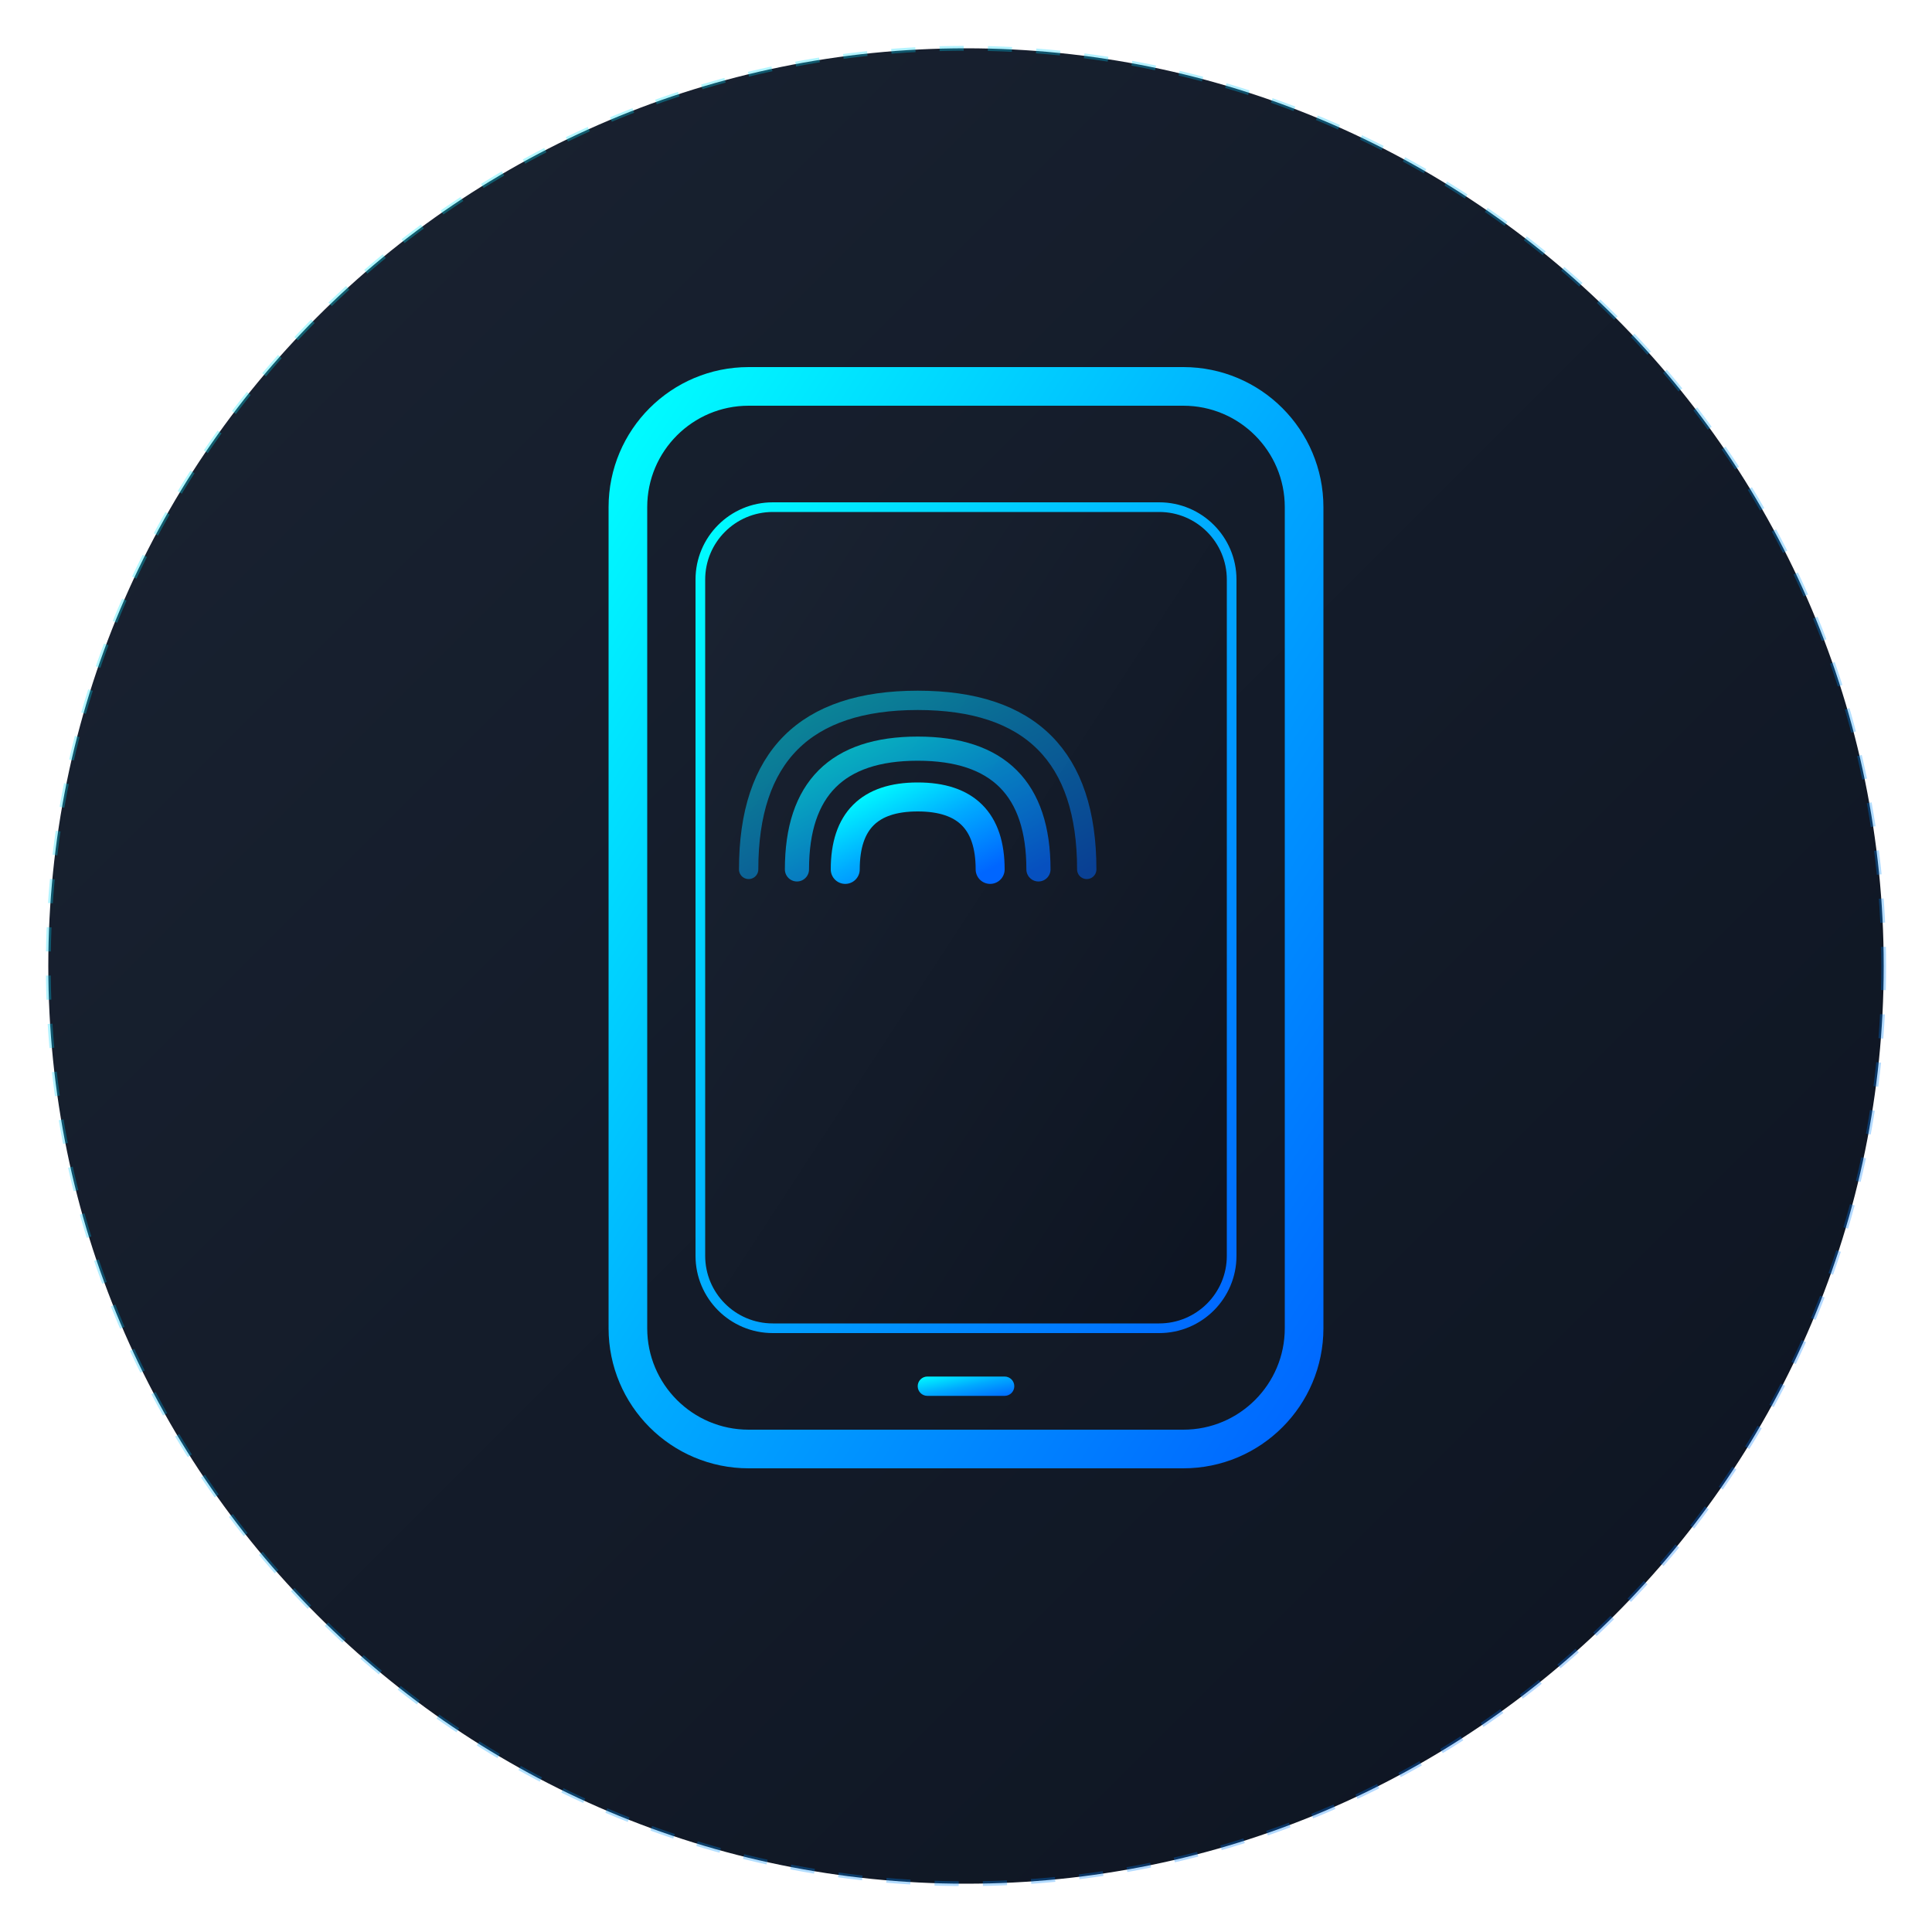
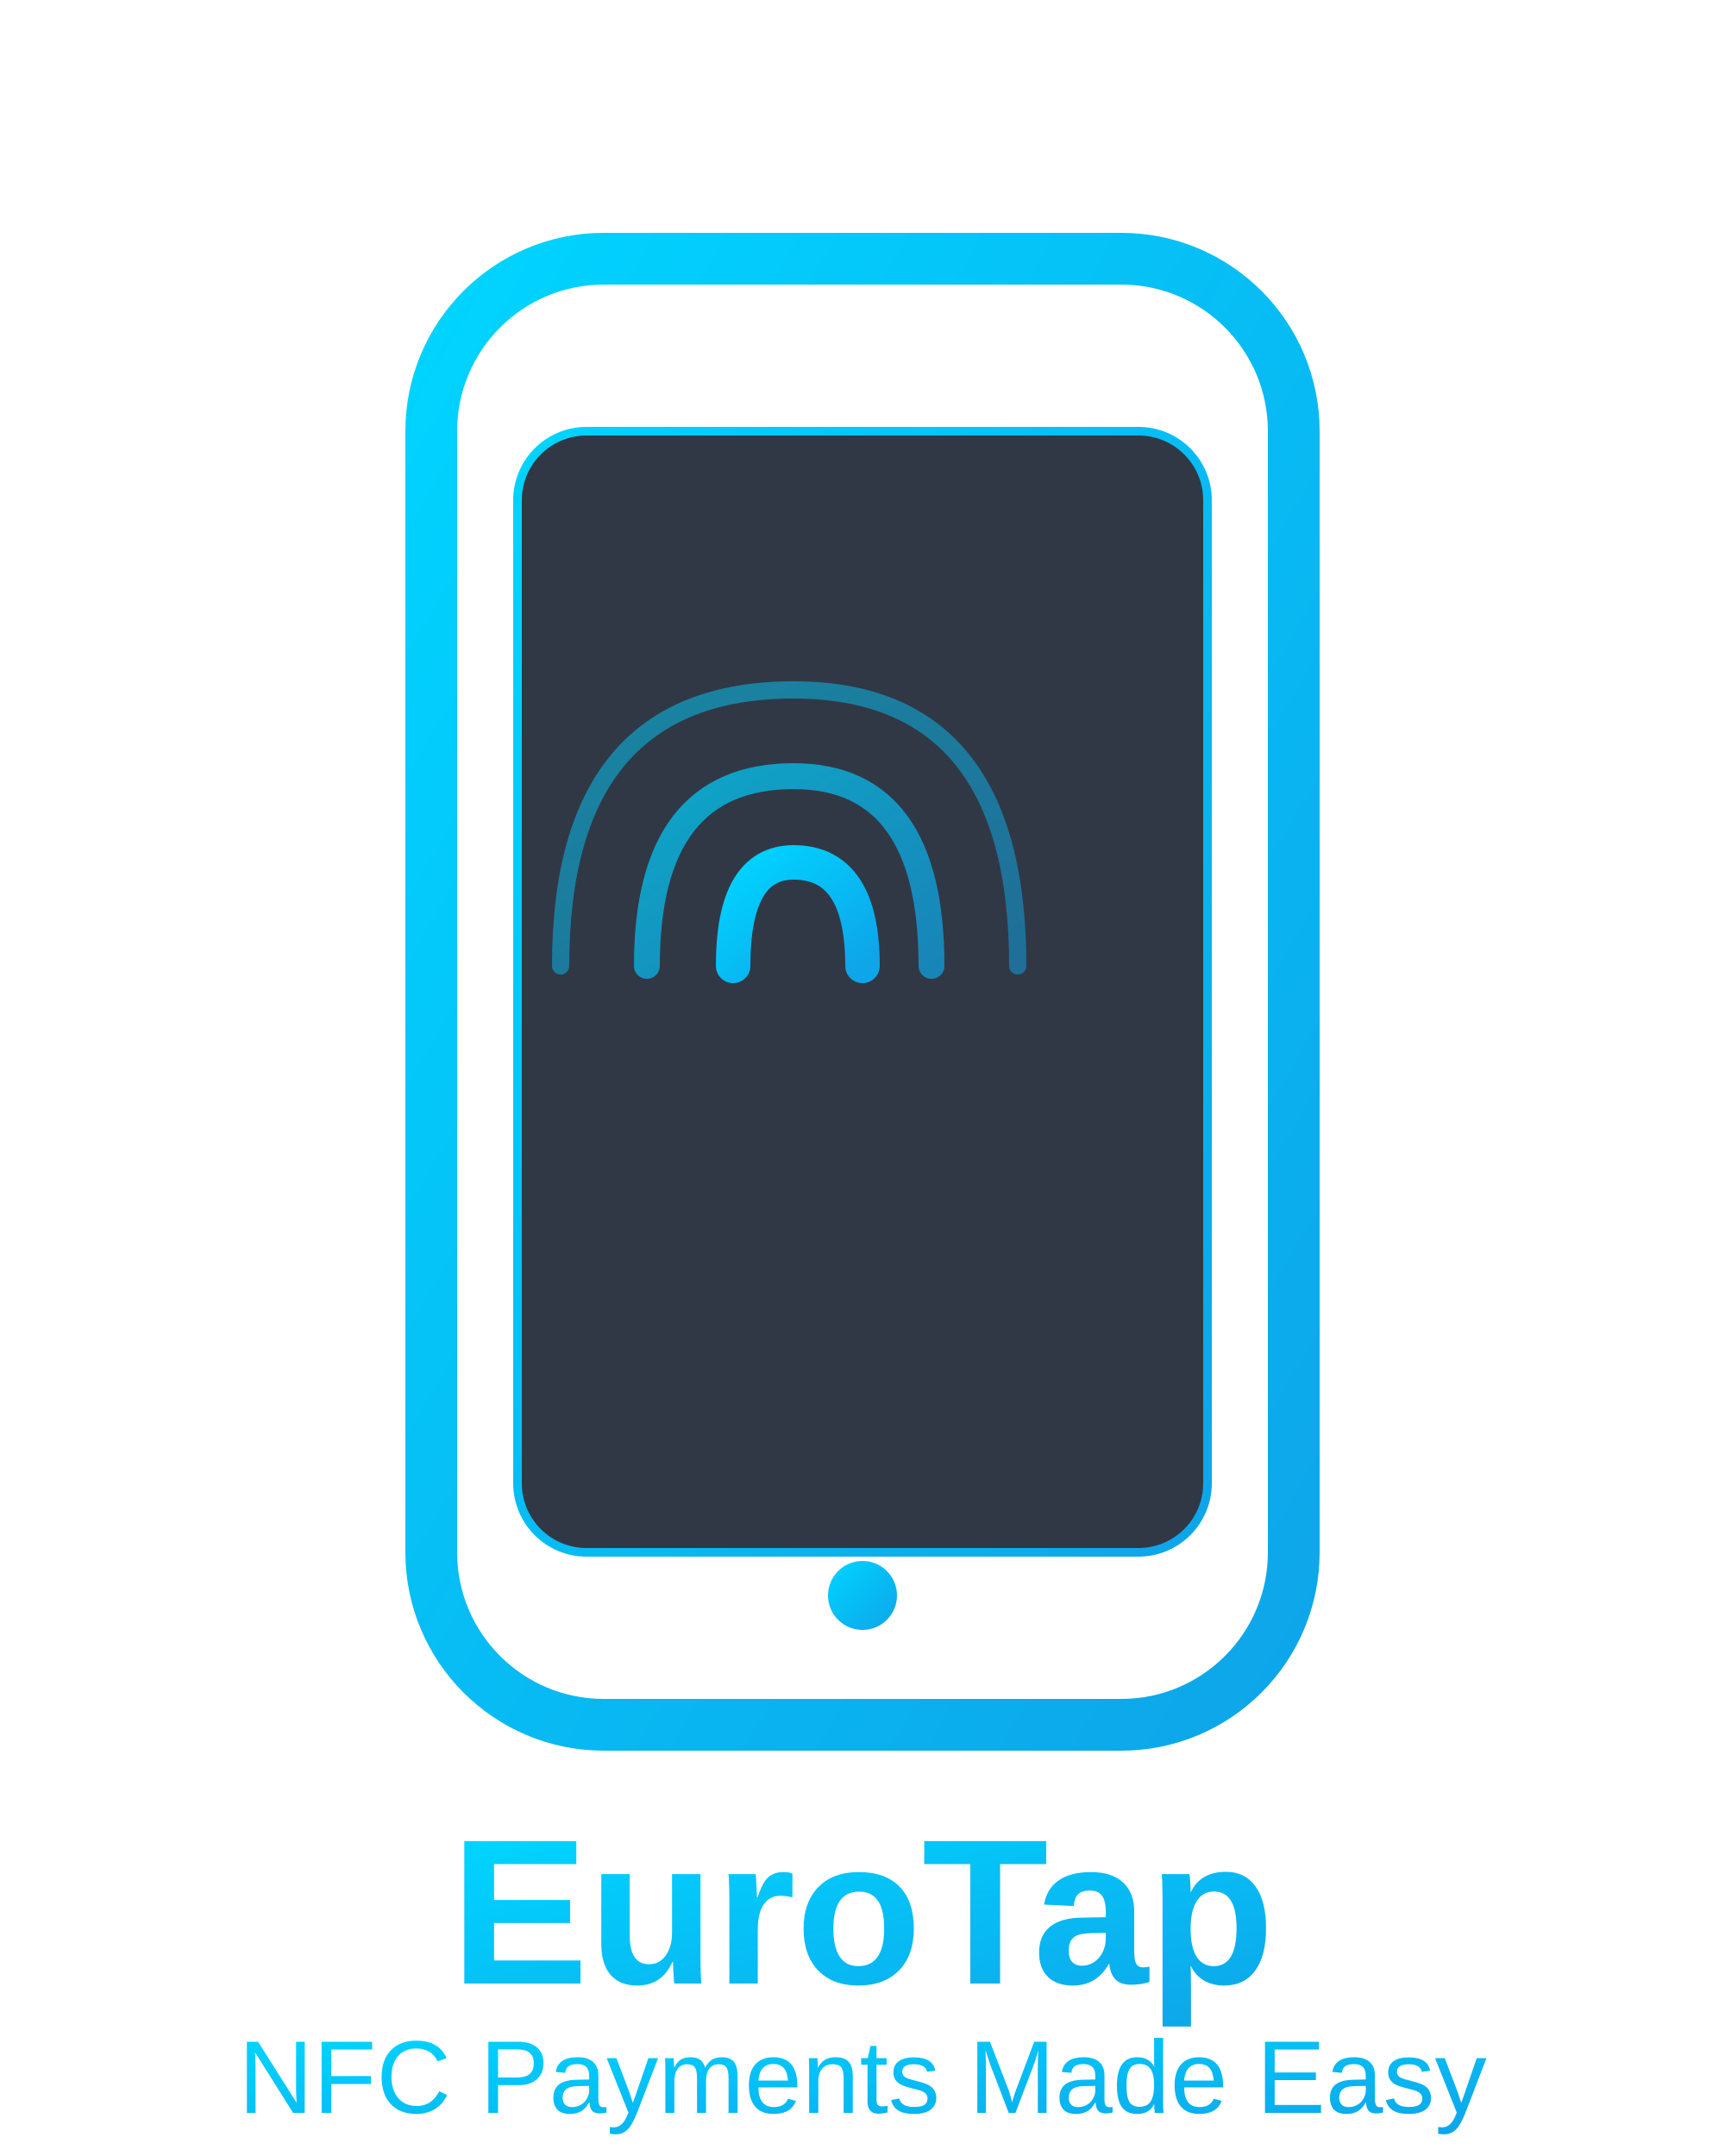
- <svg xmlns="http://www.w3.org/2000/svg" viewBox="0 0 400 400" width="400" height="400">
+ <svg xmlns="http://www.w3.org/2000/svg" viewBox="0 0 200 250" width="200" height="250">
  <defs>
    <linearGradient id="phoneGradientDark" x1="0%" y1="0%" x2="100%" y2="100%">
-       <stop offset="0%" style="stop-color:#00ffff" />
-       <stop offset="50%" style="stop-color:#00aaff" />
-       <stop offset="100%" style="stop-color:#0066ff" />
-     </linearGradient>
-     <linearGradient id="darkBackground" x1="0%" y1="0%" x2="100%" y2="100%">
-       <stop offset="0%" style="stop-color:#1a2332" />
-       <stop offset="100%" style="stop-color:#0d1421" />
+       <stop offset="0%" style="stop-color:#00d4ff" />
+       <stop offset="100%" style="stop-color:#0ea5e9" />
    </linearGradient>
  </defs>
-   <circle cx="200" cy="200" r="190" fill="url(#darkBackground)" stroke="none" />
-   <rect x="130" y="80" width="140" height="220" rx="25" ry="25" fill="none" stroke="url(#phoneGradientDark)" stroke-width="8" />
-   <rect x="145" y="105" width="110" height="170" rx="15" ry="15" fill="url(#darkBackground)" stroke="url(#phoneGradientDark)" stroke-width="2" />
-   <g transform="translate(200, 190)">
-     <path d="M -25,-10 Q -25,-25 -10,-25 Q 5,-25 5,-10" fill="none" stroke="url(#phoneGradientDark)" stroke-width="6" stroke-linecap="round" />
-     <path d="M -35,-10 Q -35,-35 -10,-35 Q 15,-35 15,-10" fill="none" stroke="url(#phoneGradientDark)" stroke-width="5" stroke-linecap="round" opacity="0.7" />
-     <path d="M -45,-10 Q -45,-45 -10,-45 Q 25,-45 25,-10" fill="none" stroke="url(#phoneGradientDark)" stroke-width="4" stroke-linecap="round" opacity="0.5" />
+   <rect x="50" y="30" width="100" height="170" rx="20" ry="20" fill="none" stroke="url(#phoneGradientDark)" stroke-width="6" />
+   <rect x="60" y="50" width="80" height="130" rx="8" ry="8" fill="rgba(26,35,50,0.9)" stroke="url(#phoneGradientDark)" stroke-width="1" />
+   <g transform="translate(100, 120)">
+     <path d="M -15,-8 Q -15,-20 -8,-20 Q 0,-20 0,-8" fill="none" stroke="url(#phoneGradientDark)" stroke-width="4" stroke-linecap="round" />
+     <path d="M -25,-8 Q -25,-30 -8,-30 Q 8,-30 8,-8" fill="none" stroke="url(#phoneGradientDark)" stroke-width="3" stroke-linecap="round" opacity="0.7" />
+     <path d="M -35,-8 Q -35,-40 -8,-40 Q 18,-40 18,-8" fill="none" stroke="url(#phoneGradientDark)" stroke-width="2" stroke-linecap="round" opacity="0.5" />
  </g>
-   <rect x="190" y="285" width="20" height="4" rx="2" fill="url(#phoneGradientDark)" />
-   <circle cx="200" cy="200" r="190" fill="none" stroke="url(#phoneGradientDark)" stroke-width="1" opacity="0.3" stroke-dasharray="5,5" />
+   <circle cx="100" cy="185" r="4" fill="url(#phoneGradientDark)" />
+   <text x="100" y="230" text-anchor="middle" font-family="Arial, sans-serif" font-size="24" font-weight="bold" fill="url(#phoneGradientDark)">EuroTap</text>
+   <text x="100" y="245" text-anchor="middle" font-family="Arial, sans-serif" font-size="12" fill="url(#phoneGradientDark)">NFC Payments Made Easy</text>
</svg>
